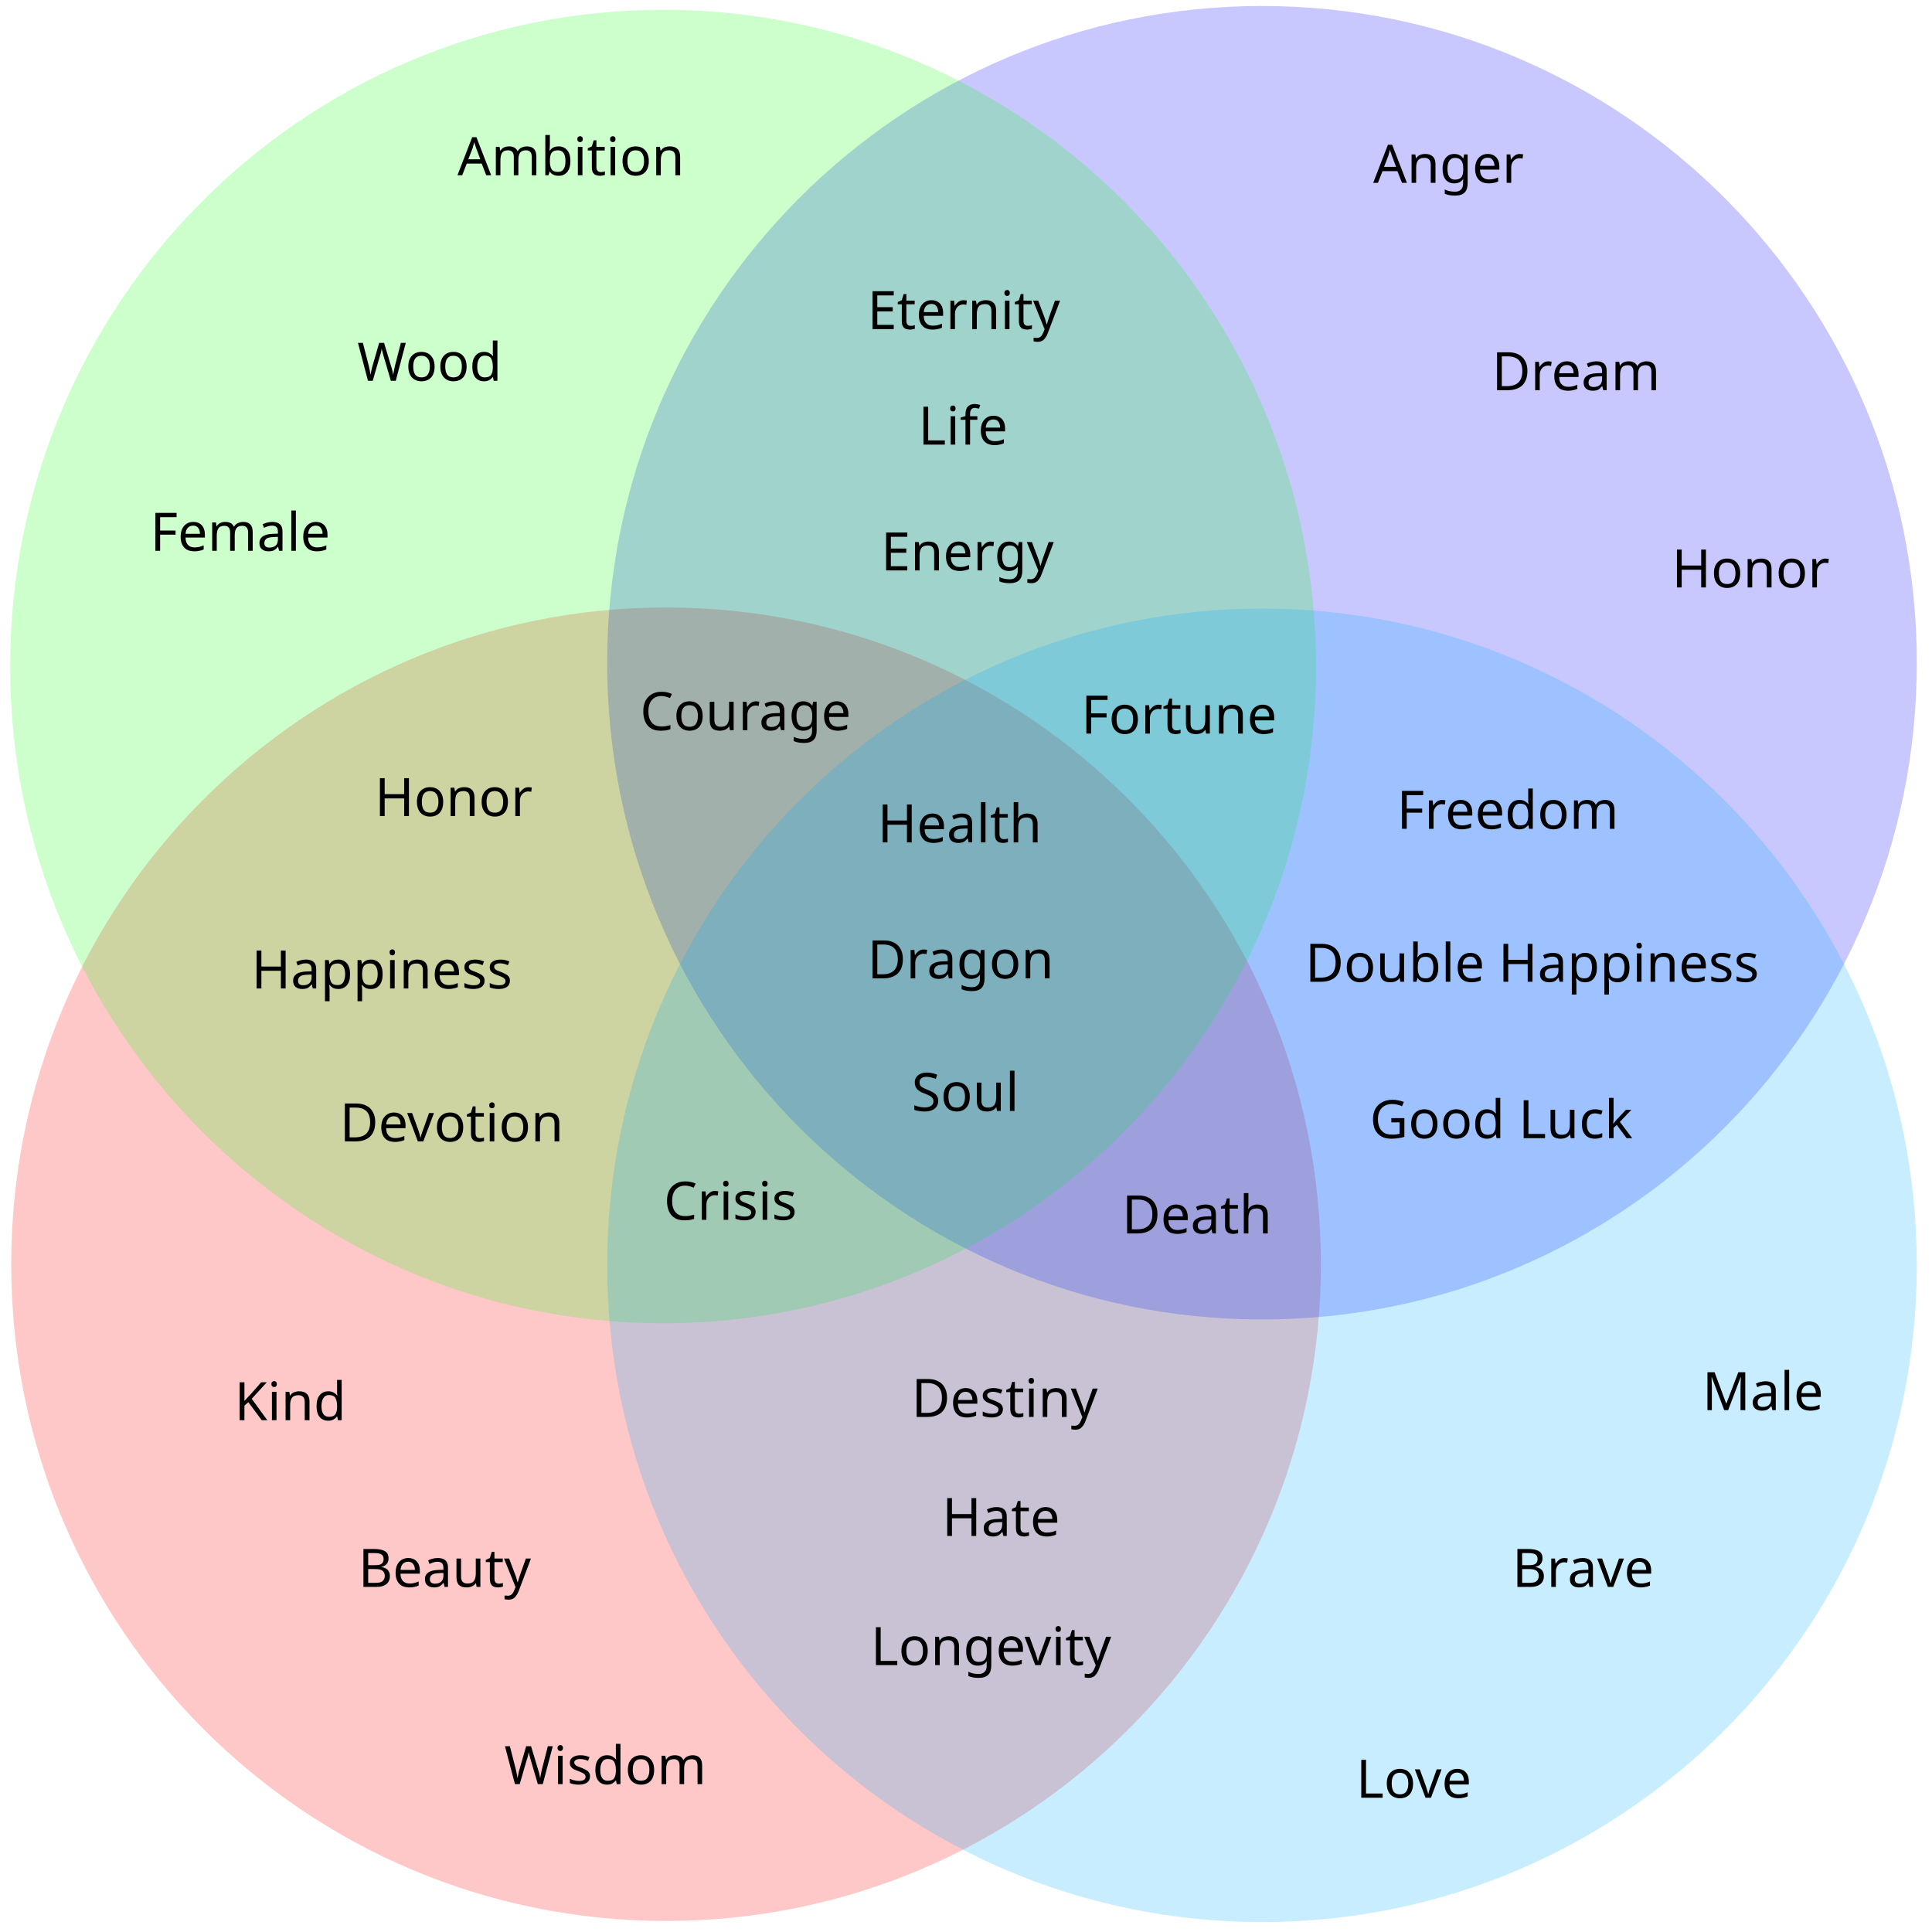
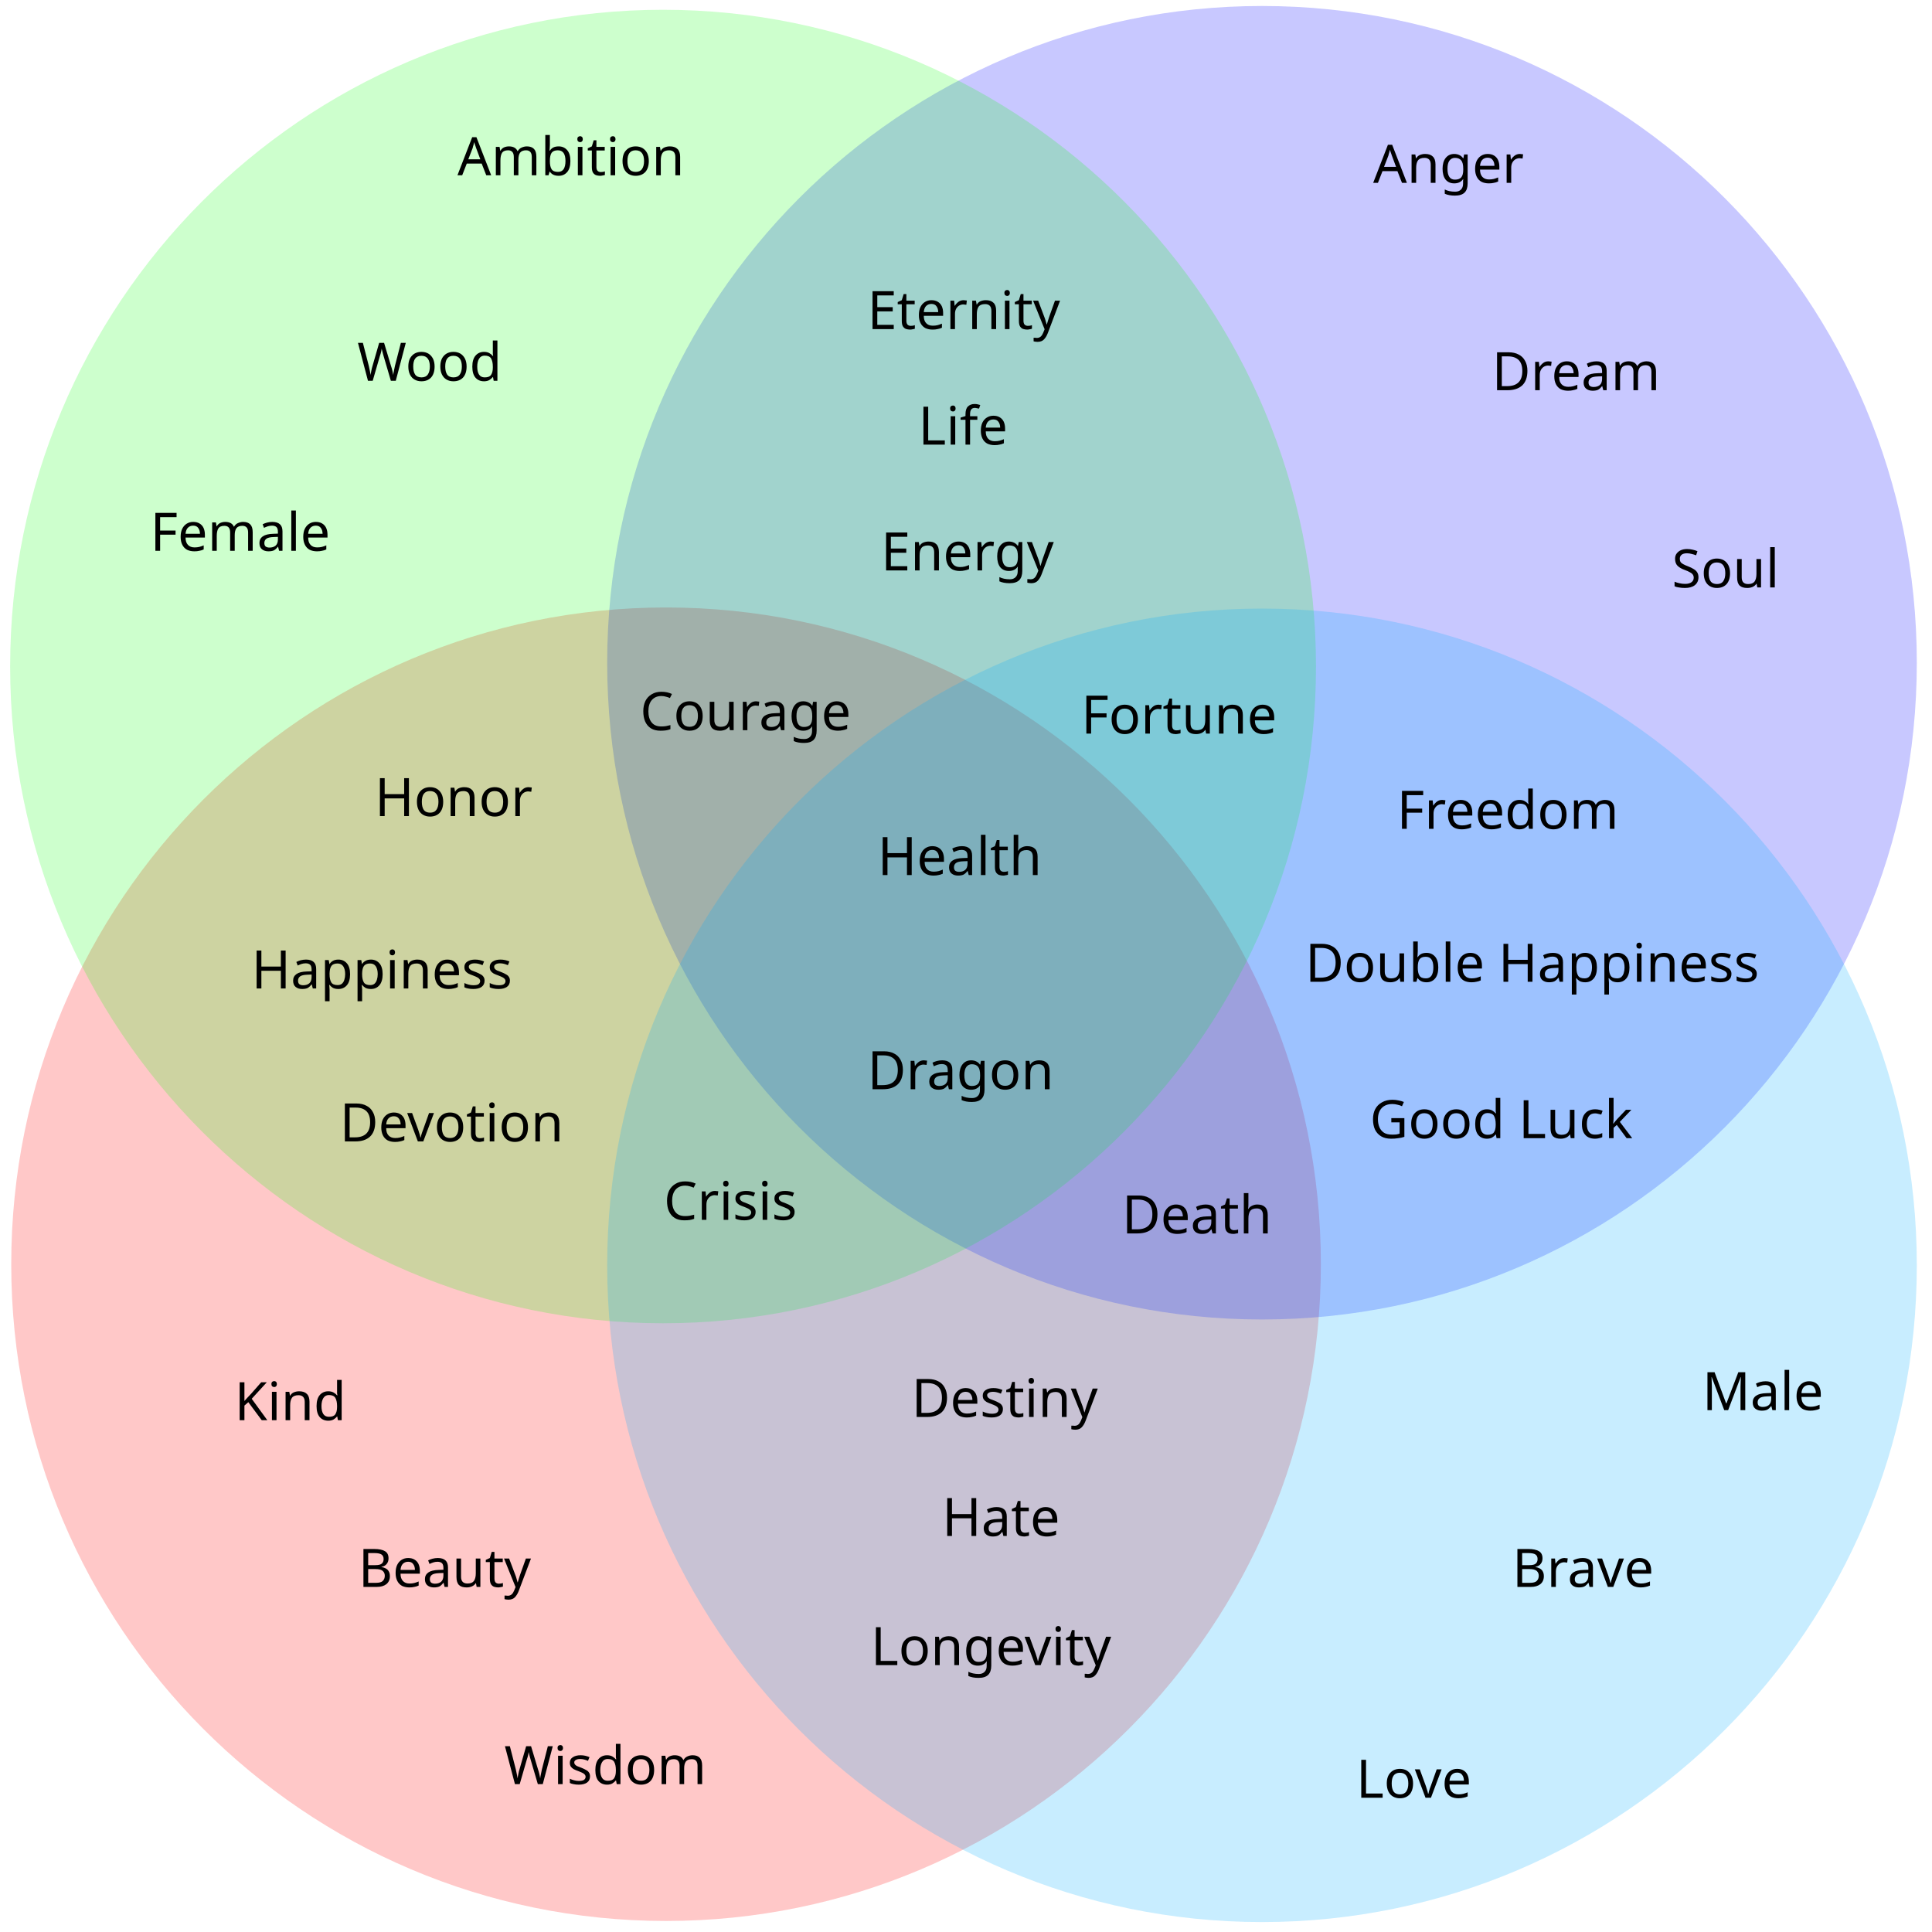
<svg xmlns="http://www.w3.org/2000/svg" xmlns:ns1="http://www.openswatchbook.org/uri/2009/osb" width="7in" height="7in" viewBox="0 0 177.8 177.8" version="1.1" id="svg8">
  <defs id="defs2">
    <linearGradient id="linearGradient830" ns1:paint="solid">
      <stop style="stop-color:#000000;stop-opacity:1;" offset="0" id="stop828" />
    </linearGradient>
  </defs>
  <g id="layer1" transform="translate(0,-119.2)">
    <ellipse style="fill:#ff0000;fill-opacity:0.216;fill-rule:nonzero;stroke:none;stroke-width:0.06;stroke-miterlimit:4;stroke-dasharray:none" id="path2479-7" cx="61.296" cy="235.545" rx="60.262" ry="60.44" />
    <ellipse style="fill:#0000ff;fill-opacity:0.216;fill-rule:nonzero;stroke:none;stroke-width:0.06;stroke-miterlimit:4;stroke-dasharray:none" id="path2479-7-7" cx="116.14" cy="180.191" rx="60.262" ry="60.44" />
    <ellipse style="opacity:1;fill:#00ff00;fill-opacity:0.196;fill-rule:nonzero;stroke:none;stroke-width:0.06;stroke-miterlimit:4;stroke-dasharray:none" id="path2479-7-9" cx="61.021" cy="180.539" rx="60.088" ry="60.44" />
    <ellipse style="fill:#03aeff;fill-opacity:0.216;fill-rule:nonzero;stroke:none;stroke-width:0.06;stroke-miterlimit:4;stroke-dasharray:none" id="path2479-7-2" cx="116.14" cy="235.646" rx="60.262" ry="60.44" />
    <text xml:space="preserve" style="font-style:normal;font-weight:normal;font-size:4.876px;line-height:1.25;font-family:sans-serif;letter-spacing:0px;word-spacing:0px;fill:#000000;fill-opacity:1;stroke:none;stroke-width:0.122" x="34.547" y="194.017" id="text2559" transform="scale(0.9985275,1.001475)">
      <tspan id="tspan2557" x="34.547" y="194.017" style="stroke-width:0.122">Honor</tspan>
    </text>
    <text xml:space="preserve" style="font-style:normal;font-weight:normal;font-size:4.876px;line-height:1.25;font-family:sans-serif;letter-spacing:0px;word-spacing:0px;fill:#000000;fill-opacity:1;stroke:none;stroke-width:0.122" x="42.161" y="135.132" id="text2563" transform="scale(0.9985275,1.001475)">
      <tspan id="tspan2561" x="42.161" y="135.132" style="stroke-width:0.122">Ambition</tspan>
      <tspan x="42.161" y="141.226" style="stroke-width:0.122" id="tspan2565" />
    </text>
    <flowRoot xml:space="preserve" id="flowRoot2567" style="font-style:normal;font-weight:normal;font-size:40px;line-height:1.25;font-family:sans-serif;letter-spacing:0px;word-spacing:0px;fill:#000000;fill-opacity:1;stroke:none" transform="matrix(0.2645833,0,0,0.2645833,0,-84)">
      <flowRegion id="flowRegion2569">
        <rect id="rect2571" width="88.893" height="66.67" x="1563.716" y="351.056" />
      </flowRegion>
      <flowPara id="flowPara2573">Amger</flowPara>
    </flowRoot>
    <text xml:space="preserve" style="font-style:normal;font-variant:normal;font-weight:normal;font-stretch:normal;font-size:4.876px;line-height:1.25;font-family:sans-serif;-inkscape-font-specification:'sans-serif, Normal';font-variant-ligatures:normal;font-variant-caps:normal;font-variant-numeric:normal;font-feature-settings:normal;text-align:start;letter-spacing:0px;word-spacing:0px;writing-mode:lr-tb;text-anchor:start;fill:#000000;fill-opacity:1;stroke:none;stroke-width:0.122" x="32.931" y="154.016" id="text2563-1" transform="scale(0.9985275,1.001475)">
      <tspan id="tspan2918" x="32.931" y="154.016" style="stroke-width:0.122">Wood</tspan>
    </text>
    <text transform="scale(0.9985275,1.001475)" id="text2922" y="169.637" x="13.85" style="font-style:normal;font-variant:normal;font-weight:normal;font-stretch:normal;font-size:4.876px;line-height:1.25;font-family:sans-serif;-inkscape-font-specification:'sans-serif, Normal';font-variant-ligatures:normal;font-variant-caps:normal;font-variant-numeric:normal;font-feature-settings:normal;text-align:start;letter-spacing:0px;word-spacing:0px;writing-mode:lr-tb;text-anchor:start;fill:#000000;fill-opacity:1;stroke:none;stroke-width:0.122" xml:space="preserve">
      <tspan id="tspan2924" x="13.85" y="169.637" style="stroke-width:0.122">Female</tspan>
    </text>
    <text xml:space="preserve" style="font-style:normal;font-variant:normal;font-weight:normal;font-stretch:normal;font-size:4.876px;line-height:1.25;font-family:sans-serif;-inkscape-font-specification:'sans-serif, Normal';font-variant-ligatures:normal;font-variant-caps:normal;font-variant-numeric:normal;font-feature-settings:normal;text-align:start;letter-spacing:0px;word-spacing:0px;writing-mode:lr-tb;text-anchor:start;fill:#000000;fill-opacity:1;stroke:none;stroke-width:0.122" x="23.185" y="209.858" id="text2559-1" transform="scale(0.9985275,1.001475)">
      <tspan id="tspan2952" x="23.185" y="209.858" style="stroke-width:0.122">Happiness</tspan>
    </text>
    <text xml:space="preserve" style="font-style:normal;font-variant:normal;font-weight:normal;font-stretch:normal;font-size:4.876px;line-height:1.25;font-family:sans-serif;-inkscape-font-specification:'sans-serif, Normal';font-variant-ligatures:normal;font-variant-caps:normal;font-variant-numeric:normal;font-feature-settings:normal;text-align:start;letter-spacing:0px;word-spacing:0px;writing-mode:lr-tb;text-anchor:start;fill:#000000;fill-opacity:1;stroke:none;stroke-width:0.122" x="31.318" y="223.917" id="text2559-5" transform="scale(0.9985275,1.001475)">
      <tspan id="tspan2954" x="31.318" y="223.917" style="stroke-width:0.122">Devotion</tspan>
    </text>
    <text transform="scale(0.9985275,1.001475)" id="text2958" y="249.534" x="21.621" style="font-style:normal;font-variant:normal;font-weight:normal;font-stretch:normal;font-size:4.876px;line-height:1.25;font-family:sans-serif;-inkscape-font-specification:'sans-serif, Normal';font-variant-ligatures:normal;font-variant-caps:normal;font-variant-numeric:normal;font-feature-settings:normal;text-align:start;letter-spacing:0px;word-spacing:0px;writing-mode:lr-tb;text-anchor:start;fill:#000000;fill-opacity:1;stroke:none;stroke-width:0.122" xml:space="preserve">
      <tspan id="tspan3187" x="21.621" y="249.534" style="stroke-width:0.122">Kind</tspan>
    </text>
    <text transform="scale(0.9985275,1.001475)" id="text2958-8" y="264.855" x="33.027" style="font-style:normal;font-variant:normal;font-weight:normal;font-stretch:normal;font-size:4.876px;line-height:1.25;font-family:sans-serif;-inkscape-font-specification:'sans-serif, Normal';font-variant-ligatures:normal;font-variant-caps:normal;font-variant-numeric:normal;font-feature-settings:normal;text-align:start;letter-spacing:0px;word-spacing:0px;writing-mode:lr-tb;text-anchor:start;fill:#000000;fill-opacity:1;stroke:none;stroke-width:0.122" xml:space="preserve">
      <tspan id="tspan3189" x="33.027" y="264.855" style="stroke-width:0.122">Beauty</tspan>
    </text>
    <text transform="scale(0.9985275,1.001475)" id="text2958-7" y="282.975" x="46.478" style="font-style:normal;font-variant:normal;font-weight:normal;font-stretch:normal;font-size:4.876px;line-height:1.25;font-family:sans-serif;-inkscape-font-specification:'sans-serif, Normal';font-variant-ligatures:normal;font-variant-caps:normal;font-variant-numeric:normal;font-feature-settings:normal;text-align:start;letter-spacing:0px;word-spacing:0px;writing-mode:lr-tb;text-anchor:start;fill:#000000;fill-opacity:1;stroke:none;stroke-width:0.122" xml:space="preserve">
      <tspan id="tspan3191" x="46.478" y="282.975" style="stroke-width:0.122">Wisdom</tspan>
    </text>
    <text transform="scale(0.9985275,1.001475)" id="text2958-9" y="249.234" x="84.015" style="font-style:normal;font-variant:normal;font-weight:normal;font-stretch:normal;font-size:4.876px;line-height:1.25;font-family:sans-serif;-inkscape-font-specification:'sans-serif, Normal';font-variant-ligatures:normal;font-variant-caps:normal;font-variant-numeric:normal;font-feature-settings:normal;text-align:start;letter-spacing:0px;word-spacing:0px;writing-mode:lr-tb;text-anchor:start;fill:#000000;fill-opacity:1;stroke:none;stroke-width:0.122" xml:space="preserve">
      <tspan id="tspan3209" x="84.015" y="249.234" style="stroke-width:0.122">Destiny</tspan>
    </text>
    <text transform="scale(0.9985275,1.001475)" id="text2958-94" y="260.168" x="86.831" style="font-style:normal;font-variant:normal;font-weight:normal;font-stretch:normal;font-size:4.876px;line-height:1.25;font-family:sans-serif;-inkscape-font-specification:'sans-serif, Normal';font-variant-ligatures:normal;font-variant-caps:normal;font-variant-numeric:normal;font-feature-settings:normal;text-align:start;letter-spacing:0px;word-spacing:0px;writing-mode:lr-tb;text-anchor:start;fill:#000000;fill-opacity:1;stroke:none;stroke-width:0.122" xml:space="preserve">
      <tspan id="tspan3207" x="86.831" y="260.168" style="stroke-width:0.122">Hate</tspan>
    </text>
    <text transform="scale(0.9985275,1.001475)" id="text2958-2" y="272.04" x="80.262" style="font-style:normal;font-variant:normal;font-weight:normal;font-stretch:normal;font-size:4.876px;line-height:1.25;font-family:sans-serif;-inkscape-font-specification:'sans-serif, Normal';font-variant-ligatures:normal;font-variant-caps:normal;font-variant-numeric:normal;font-feature-settings:normal;text-align:start;letter-spacing:0px;word-spacing:0px;writing-mode:lr-tb;text-anchor:start;fill:#000000;fill-opacity:1;stroke:none;stroke-width:0.122" xml:space="preserve">
      <tspan id="tspan3205" x="80.262" y="272.04" style="stroke-width:0.122">Longevity</tspan>
    </text>
    <text transform="scale(0.9985275,1.001475)" id="text2958-1" y="248.609" x="156.9" style="font-style:normal;font-variant:normal;font-weight:normal;font-stretch:normal;font-size:4.876px;line-height:1.25;font-family:sans-serif;-inkscape-font-specification:'sans-serif, Normal';font-variant-ligatures:normal;font-variant-caps:normal;font-variant-numeric:normal;font-feature-settings:normal;text-align:start;letter-spacing:0px;word-spacing:0px;writing-mode:lr-tb;text-anchor:start;fill:#000000;fill-opacity:1;stroke:none;stroke-width:0.122" xml:space="preserve">
      <tspan id="tspan3197" x="156.9" y="248.609" style="stroke-width:0.122">Male</tspan>
    </text>
    <text transform="scale(0.9985275,1.001475)" id="text2958-85" y="264.855" x="139.383" style="font-style:normal;font-variant:normal;font-weight:normal;font-stretch:normal;font-size:4.876px;line-height:1.25;font-family:sans-serif;-inkscape-font-specification:'sans-serif, Normal';font-variant-ligatures:normal;font-variant-caps:normal;font-variant-numeric:normal;font-feature-settings:normal;text-align:start;letter-spacing:0px;word-spacing:0px;writing-mode:lr-tb;text-anchor:start;fill:#000000;fill-opacity:1;stroke:none;stroke-width:0.122" xml:space="preserve">
      <tspan id="tspan3195" x="139.383" y="264.855" style="stroke-width:0.122">Brave</tspan>
    </text>
    <text transform="scale(0.9985275,1.001475)" id="text2958-4" y="284.224" x="124.993" style="font-style:normal;font-variant:normal;font-weight:normal;font-stretch:normal;font-size:4.876px;line-height:1.25;font-family:sans-serif;-inkscape-font-specification:'sans-serif, Normal';font-variant-ligatures:normal;font-variant-caps:normal;font-variant-numeric:normal;font-feature-settings:normal;text-align:start;letter-spacing:0px;word-spacing:0px;writing-mode:lr-tb;text-anchor:start;fill:#000000;fill-opacity:1;stroke:none;stroke-width:0.122" xml:space="preserve">
      <tspan id="tspan3193" x="124.993" y="284.224" style="stroke-width:0.122">Love</tspan>
    </text>
    <text transform="scale(0.9985275,1.001475)" id="text2958-5" y="135.828" x="126.557" style="font-style:normal;font-variant:normal;font-weight:normal;font-stretch:normal;font-size:4.876px;line-height:1.25;font-family:sans-serif;-inkscape-font-specification:'sans-serif, Normal';font-variant-ligatures:normal;font-variant-caps:normal;font-variant-numeric:normal;font-feature-settings:normal;text-align:start;letter-spacing:0px;word-spacing:0px;writing-mode:lr-tb;text-anchor:start;fill:#000000;fill-opacity:1;stroke:none;stroke-width:0.122" xml:space="preserve">
      <tspan id="tspan3203" x="126.557" y="135.828" style="stroke-width:0.122">Anger</tspan>
    </text>
    <text transform="scale(0.9985275,1.001475)" id="text2958-5-3" y="154.885" x="137.506" style="font-style:normal;font-variant:normal;font-weight:normal;font-stretch:normal;font-size:4.876px;line-height:1.25;font-family:sans-serif;-inkscape-font-specification:'sans-serif, Normal';font-variant-ligatures:normal;font-variant-caps:normal;font-variant-numeric:normal;font-feature-settings:normal;text-align:start;letter-spacing:0px;word-spacing:0px;writing-mode:lr-tb;text-anchor:start;fill:#000000;fill-opacity:1;stroke:none;stroke-width:0.122" xml:space="preserve">
      <tspan id="tspan3201" x="137.506" y="154.885" style="stroke-width:0.122">Dream</tspan>
    </text>
    <text transform="scale(0.9985275,1.001475)" id="text2958-5-39" y="173.005" x="154.085" style="font-style:normal;font-variant:normal;font-weight:normal;font-stretch:normal;font-size:4.876px;line-height:1.25;font-family:sans-serif;-inkscape-font-specification:'sans-serif, Normal';font-variant-ligatures:normal;font-variant-caps:normal;font-variant-numeric:normal;font-feature-settings:normal;text-align:start;letter-spacing:0px;word-spacing:0px;writing-mode:lr-tb;text-anchor:start;fill:#000000;fill-opacity:1;stroke:none;stroke-width:0.122" xml:space="preserve">
-       <tspan id="tspan3199" x="154.085" y="173.005" style="stroke-width:0.122">Honor</tspan>
+       <tspan id="tspan3199" x="154.085" y="173.005" style="stroke-width:0.122">Soul</tspan>
    </text>
    <text transform="scale(0.9985275,1.001475)" id="text2958-5-2" y="195.187" x="128.747" style="font-style:normal;font-variant:normal;font-weight:normal;font-stretch:normal;font-size:4.876px;line-height:1.25;font-family:sans-serif;-inkscape-font-specification:'sans-serif, Normal';font-variant-ligatures:normal;font-variant-caps:normal;font-variant-numeric:normal;font-feature-settings:normal;text-align:start;letter-spacing:0px;word-spacing:0px;writing-mode:lr-tb;text-anchor:start;fill:#000000;fill-opacity:1;stroke:none;stroke-width:0.122" xml:space="preserve">
      <tspan id="tspan3233" x="128.747" y="195.187" style="stroke-width:0.122">Freedom</tspan>
    </text>
    <text transform="scale(0.9985275,1.001475)" id="text2958-5-28" y="209.245" x="120.301" style="font-style:normal;font-variant:normal;font-weight:normal;font-stretch:normal;font-size:4.876px;line-height:1.25;font-family:sans-serif;-inkscape-font-specification:'sans-serif, Normal';font-variant-ligatures:normal;font-variant-caps:normal;font-variant-numeric:normal;font-feature-settings:normal;text-align:start;letter-spacing:0px;word-spacing:0px;writing-mode:lr-tb;text-anchor:start;fill:#000000;fill-opacity:1;stroke:none;stroke-width:0.122" xml:space="preserve">
      <tspan id="tspan3231" x="120.301" y="209.245" style="stroke-width:0.122">Double Happiness</tspan>
    </text>
    <text transform="scale(0.9985275,1.001475)" id="text2958-5-9" y="223.616" x="126.245" style="font-style:normal;font-variant:normal;font-weight:normal;font-stretch:normal;font-size:4.876px;line-height:1.25;font-family:sans-serif;-inkscape-font-specification:'sans-serif, Normal';font-variant-ligatures:normal;font-variant-caps:normal;font-variant-numeric:normal;font-feature-settings:normal;text-align:start;letter-spacing:0px;word-spacing:0px;writing-mode:lr-tb;text-anchor:start;fill:#000000;fill-opacity:1;stroke:none;stroke-width:0.122" xml:space="preserve">
      <tspan id="tspan3235" x="126.245" y="223.616" style="stroke-width:0.122">Good Luck</tspan>
    </text>
    <text transform="scale(0.9985275,1.001475)" id="text2958-5-8" y="186.439" x="99.656" style="font-style:normal;font-variant:normal;font-weight:normal;font-stretch:normal;font-size:4.876px;line-height:1.25;font-family:sans-serif;-inkscape-font-specification:'sans-serif, Normal';font-variant-ligatures:normal;font-variant-caps:normal;font-variant-numeric:normal;font-feature-settings:normal;text-align:start;letter-spacing:0px;word-spacing:0px;writing-mode:lr-tb;text-anchor:start;fill:#000000;fill-opacity:1;stroke:none;stroke-width:0.122" xml:space="preserve">
      <tspan id="tspan3217" x="99.656" y="186.439" style="stroke-width:0.122">Fortune</tspan>
    </text>
    <text transform="scale(0.9985275,1.001475)" id="text2958-5-0" y="232.364" x="103.41" style="font-style:normal;font-variant:normal;font-weight:normal;font-stretch:normal;font-size:4.876px;line-height:1.25;font-family:sans-serif;-inkscape-font-specification:'sans-serif, Normal';font-variant-ligatures:normal;font-variant-caps:normal;font-variant-numeric:normal;font-feature-settings:normal;text-align:start;letter-spacing:0px;word-spacing:0px;writing-mode:lr-tb;text-anchor:start;fill:#000000;fill-opacity:1;stroke:none;stroke-width:0.122" xml:space="preserve">
      <tspan id="tspan3211" x="103.41" y="232.364" style="stroke-width:0.122">Death</tspan>
    </text>
    <text transform="scale(0.9985275,1.001475)" id="text2958-5-33" y="186.127" x="58.991" style="font-style:normal;font-variant:normal;font-weight:normal;font-stretch:normal;font-size:4.876px;line-height:1.25;font-family:sans-serif;-inkscape-font-specification:'sans-serif, Normal';font-variant-ligatures:normal;font-variant-caps:normal;font-variant-numeric:normal;font-feature-settings:normal;text-align:start;letter-spacing:0px;word-spacing:0px;writing-mode:lr-tb;text-anchor:start;fill:#000000;fill-opacity:1;stroke:none;stroke-width:0.122" xml:space="preserve">
      <tspan id="tspan3215" x="58.991" y="186.127" style="stroke-width:0.122">Courage</tspan>
    </text>
    <text transform="scale(0.9985275,1.001475)" id="text2958-5-00" y="196.436" x="80.887" style="font-style:normal;font-variant:normal;font-weight:normal;font-stretch:normal;font-size:4.876px;line-height:1.25;font-family:sans-serif;-inkscape-font-specification:'sans-serif, Normal';font-variant-ligatures:normal;font-variant-caps:normal;font-variant-numeric:normal;font-feature-settings:normal;text-align:start;letter-spacing:0px;word-spacing:0px;writing-mode:lr-tb;text-anchor:start;fill:#000000;fill-opacity:1;stroke:none;stroke-width:0.122" xml:space="preserve">
-       <tspan id="tspan3225" x="80.887" y="196.436" style="stroke-width:0.122">Health</tspan>
-     </text>
-     <text transform="scale(0.9985275,1.001475)" id="text2958-5-7" y="208.933" x="79.949" style="font-style:normal;font-variant:normal;font-weight:normal;font-stretch:normal;font-size:4.876px;line-height:1.25;font-family:sans-serif;-inkscape-font-specification:'sans-serif, Normal';font-variant-ligatures:normal;font-variant-caps:normal;font-variant-numeric:normal;font-feature-settings:normal;text-align:start;letter-spacing:0px;word-spacing:0px;writing-mode:lr-tb;text-anchor:start;fill:#000000;fill-opacity:1;stroke:none;stroke-width:0.122" xml:space="preserve">
-       <tspan id="tspan3227" x="79.949" y="208.933" style="stroke-width:0.122">Dragon</tspan>
+       <tspan id="tspan3225" x="80.887" y="199.436" style="stroke-width:0.122">Health</tspan>
    </text>
    <text transform="scale(0.9985275,1.001475)" id="text2958-5-97" y="221.117" x="84.015" style="font-style:normal;font-variant:normal;font-weight:normal;font-stretch:normal;font-size:4.876px;line-height:1.25;font-family:sans-serif;-inkscape-font-specification:'sans-serif, Normal';font-variant-ligatures:normal;font-variant-caps:normal;font-variant-numeric:normal;font-feature-settings:normal;text-align:start;letter-spacing:0px;word-spacing:0px;writing-mode:lr-tb;text-anchor:start;fill:#000000;fill-opacity:1;stroke:none;stroke-width:0.122" xml:space="preserve">
-       <tspan id="tspan3229" x="84.015" y="221.117" style="stroke-width:0.122">Soul</tspan>
+       <tspan id="tspan3229" x="79.949" y="219.117" style="stroke-width:0.122">Dragon</tspan>
    </text>
    <text transform="scale(0.9985275,1.001475)" id="text2958-5-1" y="231.114" x="61.18" style="font-style:normal;font-variant:normal;font-weight:normal;font-stretch:normal;font-size:4.876px;line-height:1.25;font-family:sans-serif;-inkscape-font-specification:'sans-serif, Normal';font-variant-ligatures:normal;font-variant-caps:normal;font-variant-numeric:normal;font-feature-settings:normal;text-align:start;letter-spacing:0px;word-spacing:0px;writing-mode:lr-tb;text-anchor:start;fill:#000000;fill-opacity:1;stroke:none;stroke-width:0.122" xml:space="preserve">
      <tspan id="tspan3213" x="61.18" y="231.114" style="stroke-width:0.122">Crisis</tspan>
    </text>
    <text transform="scale(0.9985275,1.001475)" id="text2958-5-22" y="149.262" x="79.949" style="font-style:normal;font-variant:normal;font-weight:normal;font-stretch:normal;font-size:4.876px;line-height:1.25;font-family:sans-serif;-inkscape-font-specification:'sans-serif, Normal';font-variant-ligatures:normal;font-variant-caps:normal;font-variant-numeric:normal;font-feature-settings:normal;text-align:start;letter-spacing:0px;word-spacing:0px;writing-mode:lr-tb;text-anchor:start;fill:#000000;fill-opacity:1;stroke:none;stroke-width:0.122" xml:space="preserve">
      <tspan id="tspan3221" x="79.949" y="149.262" style="stroke-width:0.122">Eternity</tspan>
    </text>
    <text transform="scale(0.9985275,1.001475)" id="text2958-5-4" y="159.884" x="84.641" style="font-style:normal;font-variant:normal;font-weight:normal;font-stretch:normal;font-size:4.876px;line-height:1.25;font-family:sans-serif;-inkscape-font-specification:'sans-serif, Normal';font-variant-ligatures:normal;font-variant-caps:normal;font-variant-numeric:normal;font-feature-settings:normal;text-align:start;letter-spacing:0px;word-spacing:0px;writing-mode:lr-tb;text-anchor:start;fill:#000000;fill-opacity:1;stroke:none;stroke-width:0.122" xml:space="preserve">
      <tspan id="tspan3219" x="84.641" y="159.884" style="stroke-width:0.122">Life</tspan>
    </text>
    <text transform="scale(0.9985275,1.001475)" id="text2958-5-44" y="171.443" x="81.2" style="font-style:normal;font-variant:normal;font-weight:normal;font-stretch:normal;font-size:4.876px;line-height:1.25;font-family:sans-serif;-inkscape-font-specification:'sans-serif, Normal';font-variant-ligatures:normal;font-variant-caps:normal;font-variant-numeric:normal;font-feature-settings:normal;text-align:start;letter-spacing:0px;word-spacing:0px;writing-mode:lr-tb;text-anchor:start;fill:#000000;fill-opacity:1;stroke:none;stroke-width:0.122" xml:space="preserve">
      <tspan id="tspan3223" x="81.2" y="171.443" style="stroke-width:0.122">Energy</tspan>
    </text>
  </g>
</svg>
